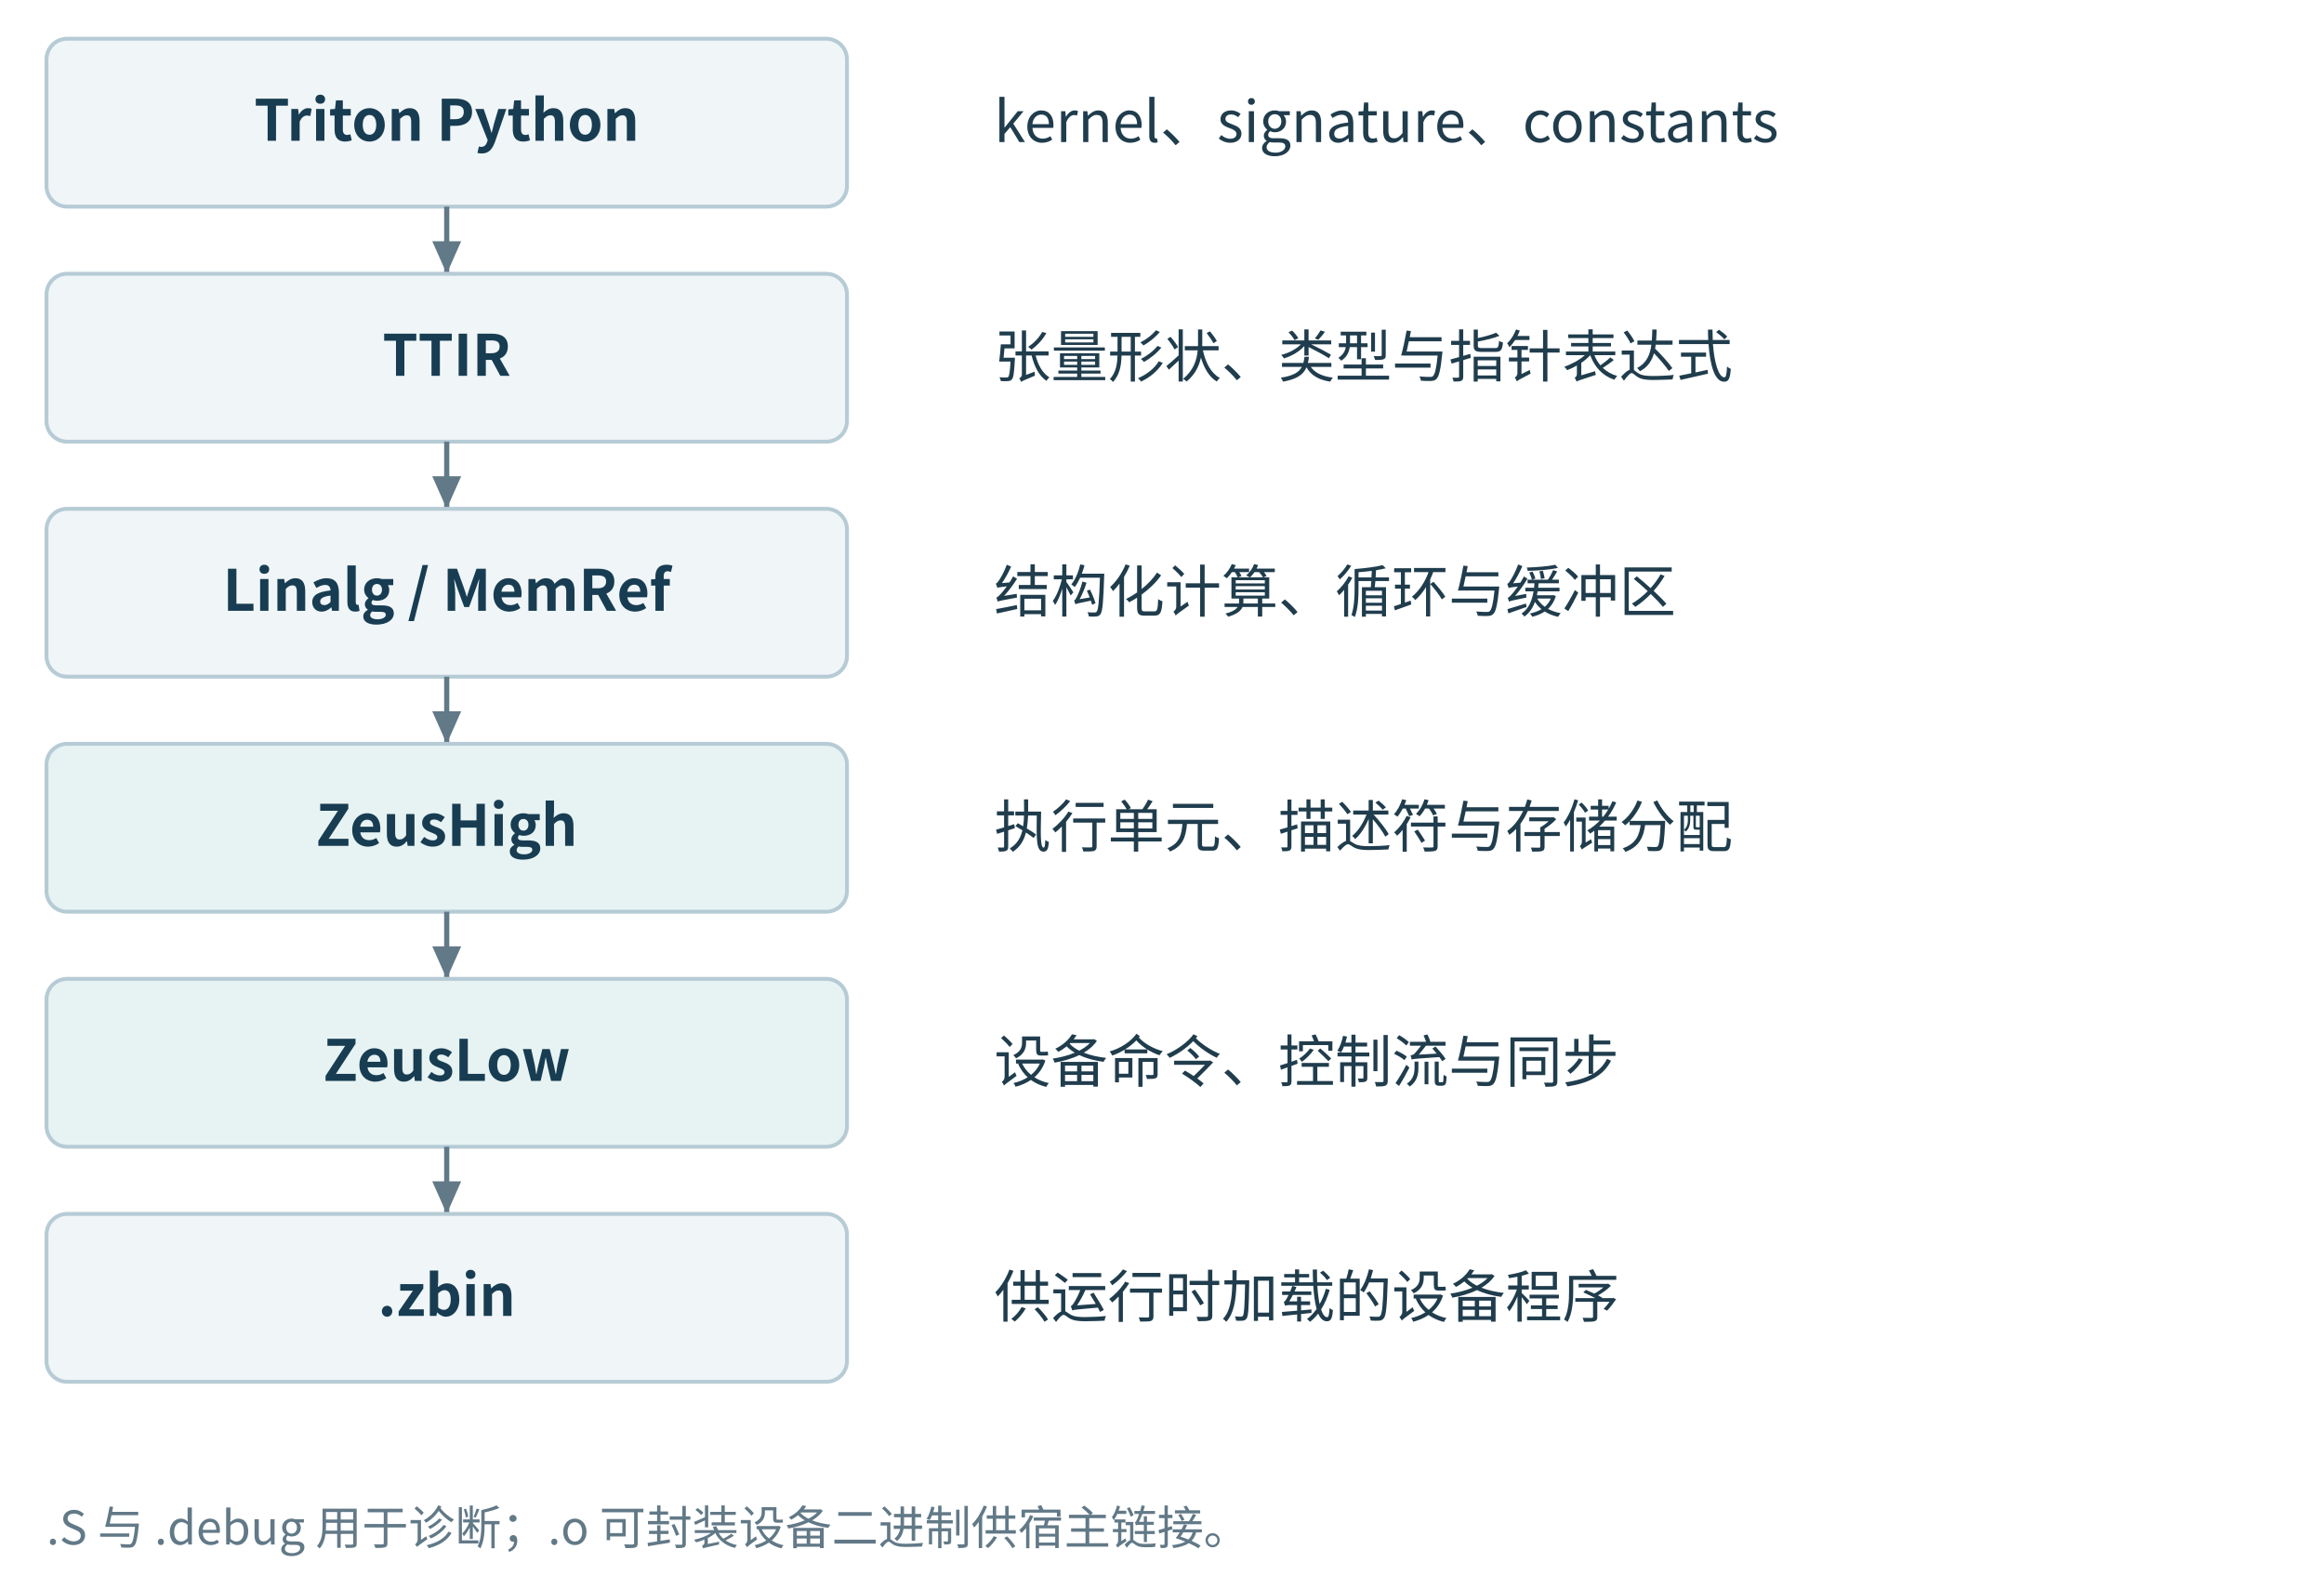
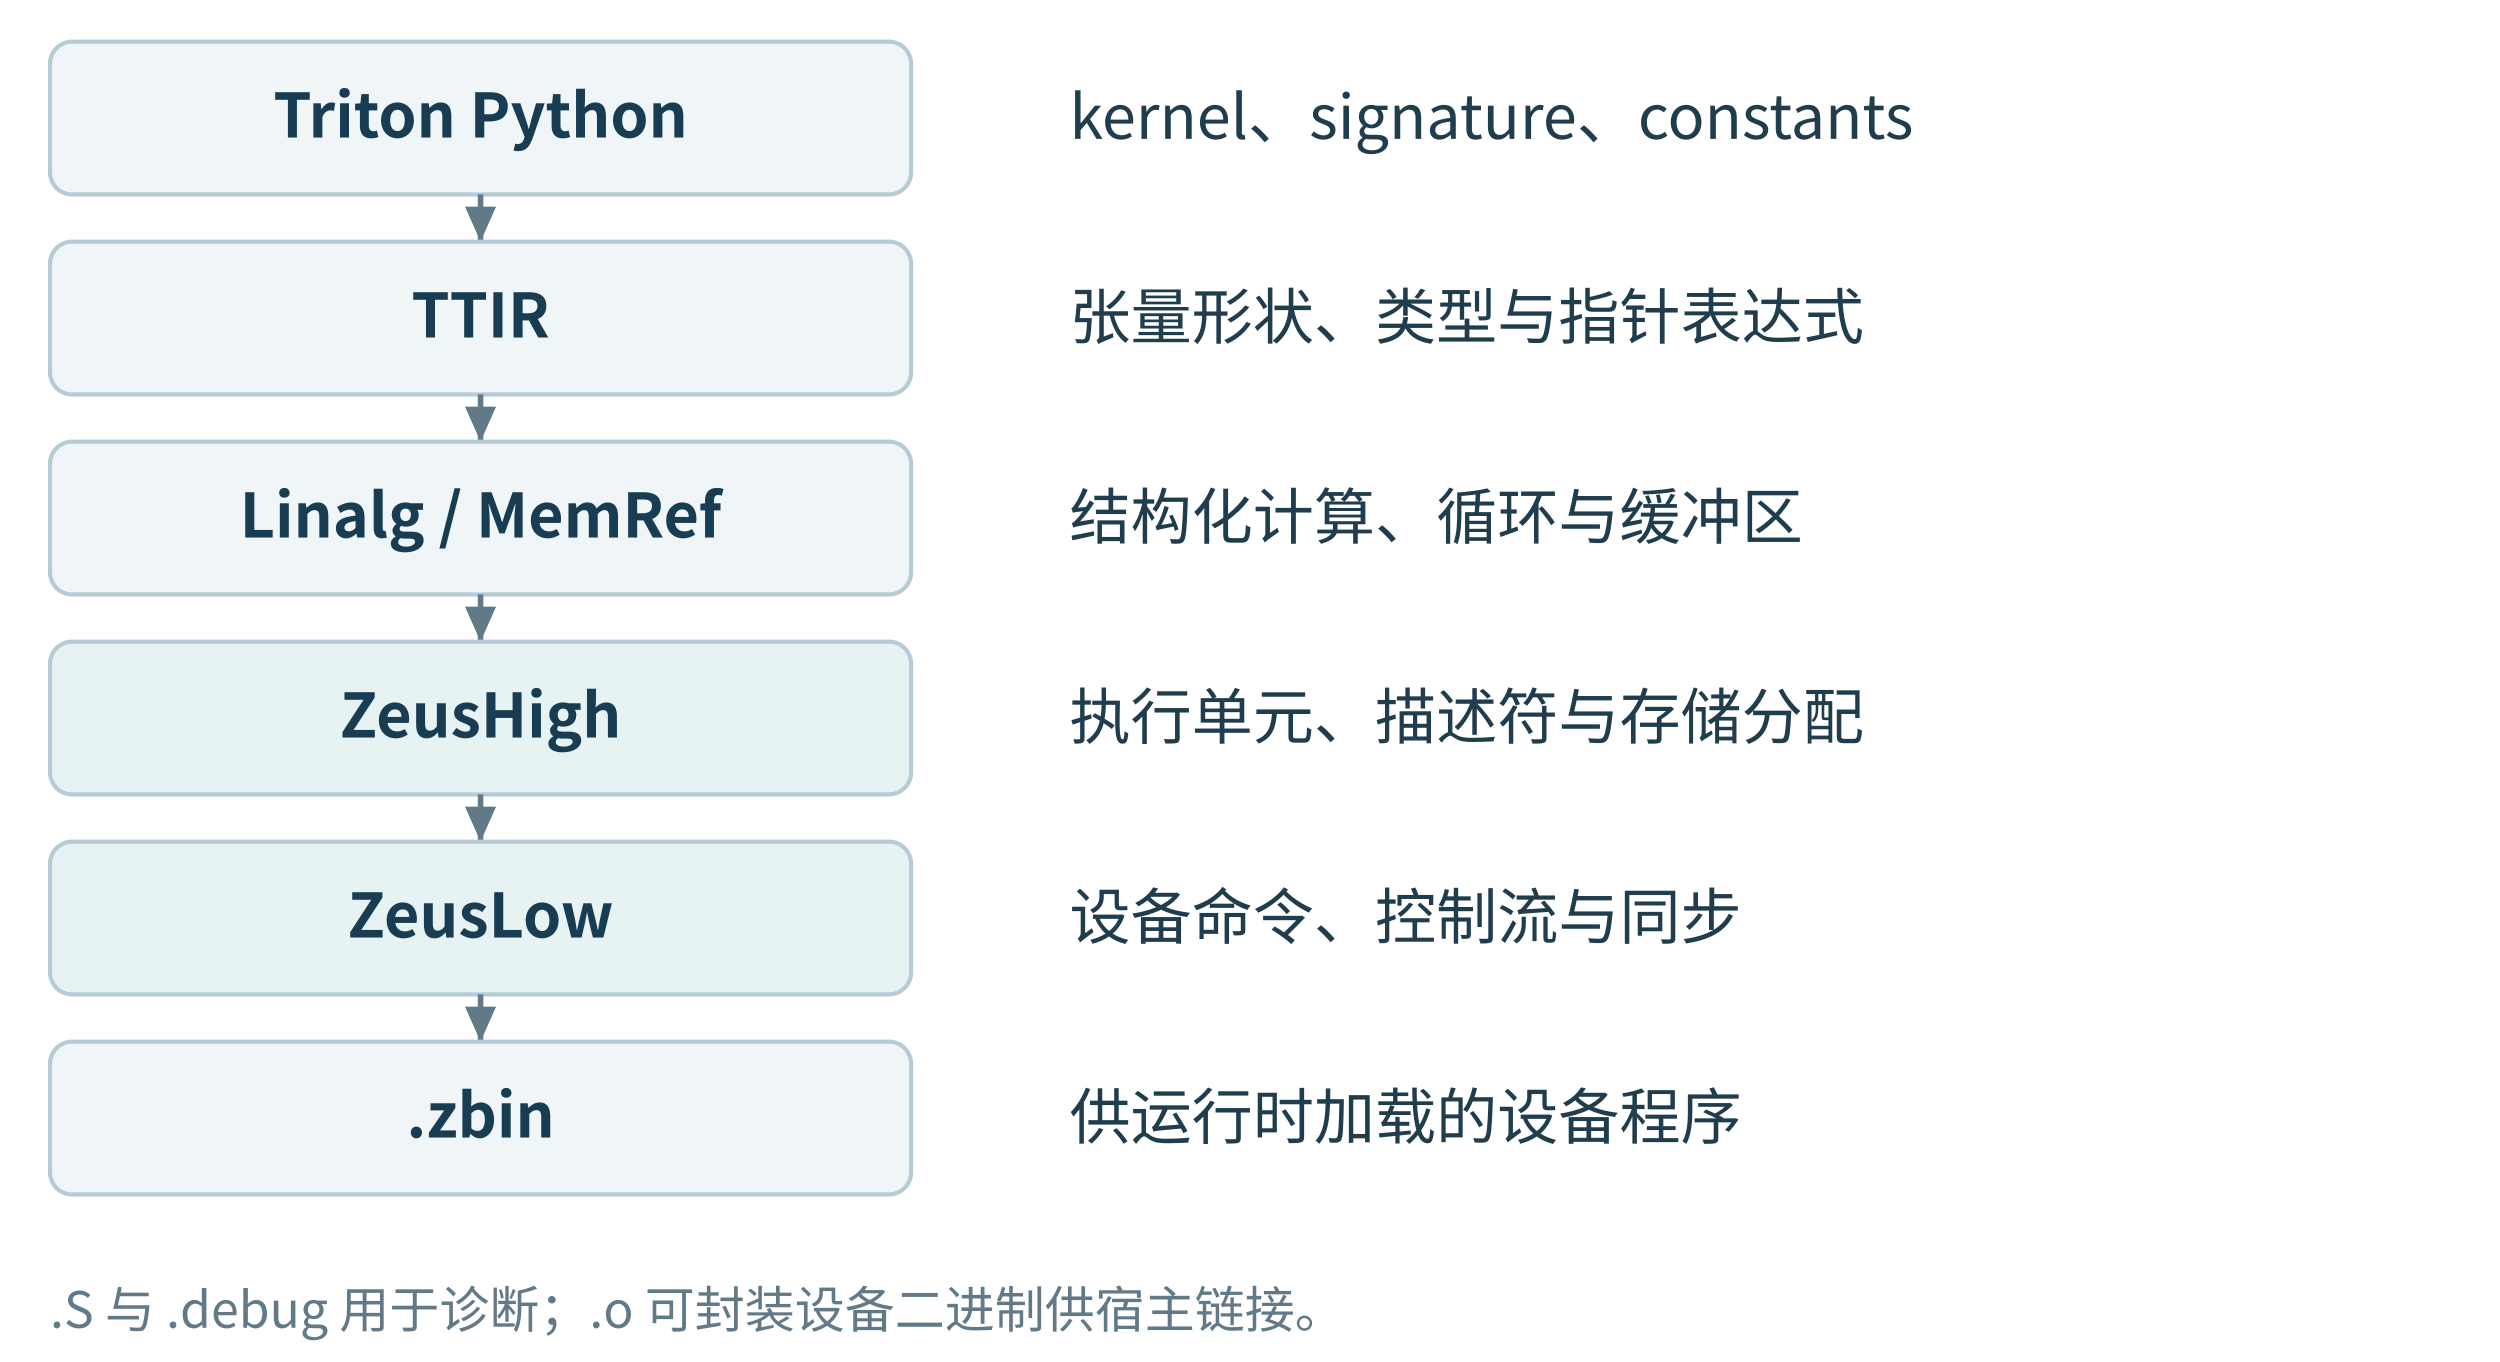
- <svg xmlns="http://www.w3.org/2000/svg" width="900" height="610" viewBox="0 0 900 610">
+ <svg xmlns="http://www.w3.org/2000/svg" width="900" height="490" viewBox="0 0 900 490">
  <defs>
    <marker id="arrow" viewBox="0 0 10 10" refX="9" refY="5" markerWidth="7" markerHeight="7" orient="auto-start-reverse">
      <path d="M 0 1 L 9 5 L 0 9 z" fill="#627987" />
    </marker>
  </defs>
  <g font-family="Noto Sans CJK SC, sans-serif">
-     <rect x="18" y="15" width="310" height="65" rx="8" fill="#F0F5F8" stroke="#B6CBD5" stroke-width="1.5" />
-     <text x="173.0" y="54.5" font-size="22" fill="#183D52" font-weight="600" text-anchor="middle">Triton Python</text>
-     <text x="385" y="55" font-size="22" fill="#203D4D" font-weight="400" text-anchor="start">kernel、signature、constants</text>
-     <polyline points="173,80 173,106" fill="none" stroke="#627987" stroke-width="2" marker-end="url(#arrow)" />
-     <rect x="18" y="106" width="310" height="65" rx="8" fill="#F0F5F8" stroke="#B6CBD5" stroke-width="1.5" />
-     <text x="173.0" y="145.5" font-size="22" fill="#183D52" font-weight="600" text-anchor="middle">TTIR</text>
-     <text x="385" y="146" font-size="22" fill="#203D4D" font-weight="400" text-anchor="start">张量形状、类型与指针表达式</text>
-     <polyline points="173,171 173,197" fill="none" stroke="#627987" stroke-width="2" marker-end="url(#arrow)" />
-     <rect x="18" y="197" width="310" height="65" rx="8" fill="#F0F5F8" stroke="#B6CBD5" stroke-width="1.5" />
-     <text x="173.0" y="236.5" font-size="22" fill="#183D52" font-weight="600" text-anchor="middle">Linalg / MemRef</text>
-     <text x="385" y="237" font-size="22" fill="#203D4D" font-weight="400" text-anchor="start">结构化计算、循环与缓冲区</text>
-     <polyline points="173,262 173,288" fill="none" stroke="#627987" stroke-width="2" marker-end="url(#arrow)" />
-     <rect x="18" y="288" width="310" height="65" rx="8" fill="#E7F3F3" stroke="#B6CBD5" stroke-width="1.5" />
-     <text x="173.0" y="327.5" font-size="22" fill="#183D52" font-weight="600" text-anchor="middle">ZeusHigh</text>
-     <text x="385" y="328" font-size="22" fill="#203D4D" font-weight="400" text-anchor="start">执行单元、描述符与存储分配</text>
-     <polyline points="173,353 173,379" fill="none" stroke="#627987" stroke-width="2" marker-end="url(#arrow)" />
-     <rect x="18" y="379" width="310" height="65" rx="8" fill="#E7F3F3" stroke="#B6CBD5" stroke-width="1.5" />
-     <text x="173.0" y="418.5" font-size="22" fill="#183D52" font-weight="600" text-anchor="middle">ZeusLow</text>
-     <text x="385" y="419" font-size="22" fill="#203D4D" font-weight="400" text-anchor="start">设备命令、控制流与同步</text>
-     <polyline points="173,444 173,470" fill="none" stroke="#627987" stroke-width="2" marker-end="url(#arrow)" />
-     <rect x="18" y="470" width="310" height="65" rx="8" fill="#F0F5F8" stroke="#B6CBD5" stroke-width="1.5" />
-     <text x="173.0" y="509.5" font-size="22" fill="#183D52" font-weight="600" text-anchor="middle">.zbin</text>
-     <text x="385" y="510" font-size="22" fill="#203D4D" font-weight="400" text-anchor="start">供运行时加载的设备程序</text>
-     <text x="18" y="598" font-size="18" fill="#627987" font-weight="400" text-anchor="start">.S 与 .debug 用于诊断；.o 可封装设备二进制供宿主链接。</text>
+     <rect x="18" y="15" width="310" height="55" rx="8" fill="#F0F5F8" stroke="#B6CBD5" stroke-width="1.5" />
+     <text x="173.0" y="49.5" font-size="22" fill="#183D52" font-weight="600" text-anchor="middle">Triton Python</text>
+     <text x="385" y="50" font-size="22" fill="#203D4D" font-weight="400" text-anchor="start">kernel、signature、constants</text>
+     <polyline points="173,70 173,87" fill="none" stroke="#627987" stroke-width="2" marker-end="url(#arrow)" />
+     <rect x="18" y="87" width="310" height="55" rx="8" fill="#F0F5F8" stroke="#B6CBD5" stroke-width="1.5" />
+     <text x="173.0" y="121.5" font-size="22" fill="#183D52" font-weight="600" text-anchor="middle">TTIR</text>
+     <text x="385" y="122" font-size="22" fill="#203D4D" font-weight="400" text-anchor="start">张量形状、类型与指针表达式</text>
+     <polyline points="173,142 173,159" fill="none" stroke="#627987" stroke-width="2" marker-end="url(#arrow)" />
+     <rect x="18" y="159" width="310" height="55" rx="8" fill="#F0F5F8" stroke="#B6CBD5" stroke-width="1.5" />
+     <text x="173.0" y="193.5" font-size="22" fill="#183D52" font-weight="600" text-anchor="middle">Linalg / MemRef</text>
+     <text x="385" y="194" font-size="22" fill="#203D4D" font-weight="400" text-anchor="start">结构化计算、循环与缓冲区</text>
+     <polyline points="173,214 173,231" fill="none" stroke="#627987" stroke-width="2" marker-end="url(#arrow)" />
+     <rect x="18" y="231" width="310" height="55" rx="8" fill="#E7F3F3" stroke="#B6CBD5" stroke-width="1.5" />
+     <text x="173.0" y="265.5" font-size="22" fill="#183D52" font-weight="600" text-anchor="middle">ZeusHigh</text>
+     <text x="385" y="266" font-size="22" fill="#203D4D" font-weight="400" text-anchor="start">执行单元、描述符与存储分配</text>
+     <polyline points="173,286 173,303" fill="none" stroke="#627987" stroke-width="2" marker-end="url(#arrow)" />
+     <rect x="18" y="303" width="310" height="55" rx="8" fill="#E7F3F3" stroke="#B6CBD5" stroke-width="1.5" />
+     <text x="173.0" y="337.5" font-size="22" fill="#183D52" font-weight="600" text-anchor="middle">ZeusLow</text>
+     <text x="385" y="338" font-size="22" fill="#203D4D" font-weight="400" text-anchor="start">设备命令、控制流与同步</text>
+     <polyline points="173,358 173,375" fill="none" stroke="#627987" stroke-width="2" marker-end="url(#arrow)" />
+     <rect x="18" y="375" width="310" height="55" rx="8" fill="#F0F5F8" stroke="#B6CBD5" stroke-width="1.5" />
+     <text x="173.0" y="409.5" font-size="22" fill="#183D52" font-weight="600" text-anchor="middle">.zbin</text>
+     <text x="385" y="410" font-size="22" fill="#203D4D" font-weight="400" text-anchor="start">供运行时加载的设备程序</text>
+     <text x="18" y="478" font-size="18" fill="#627987" font-weight="400" text-anchor="start">.S 与 .debug 用于诊断；.o 可封装设备二进制供宿主链接。</text>
  </g>
</svg>
